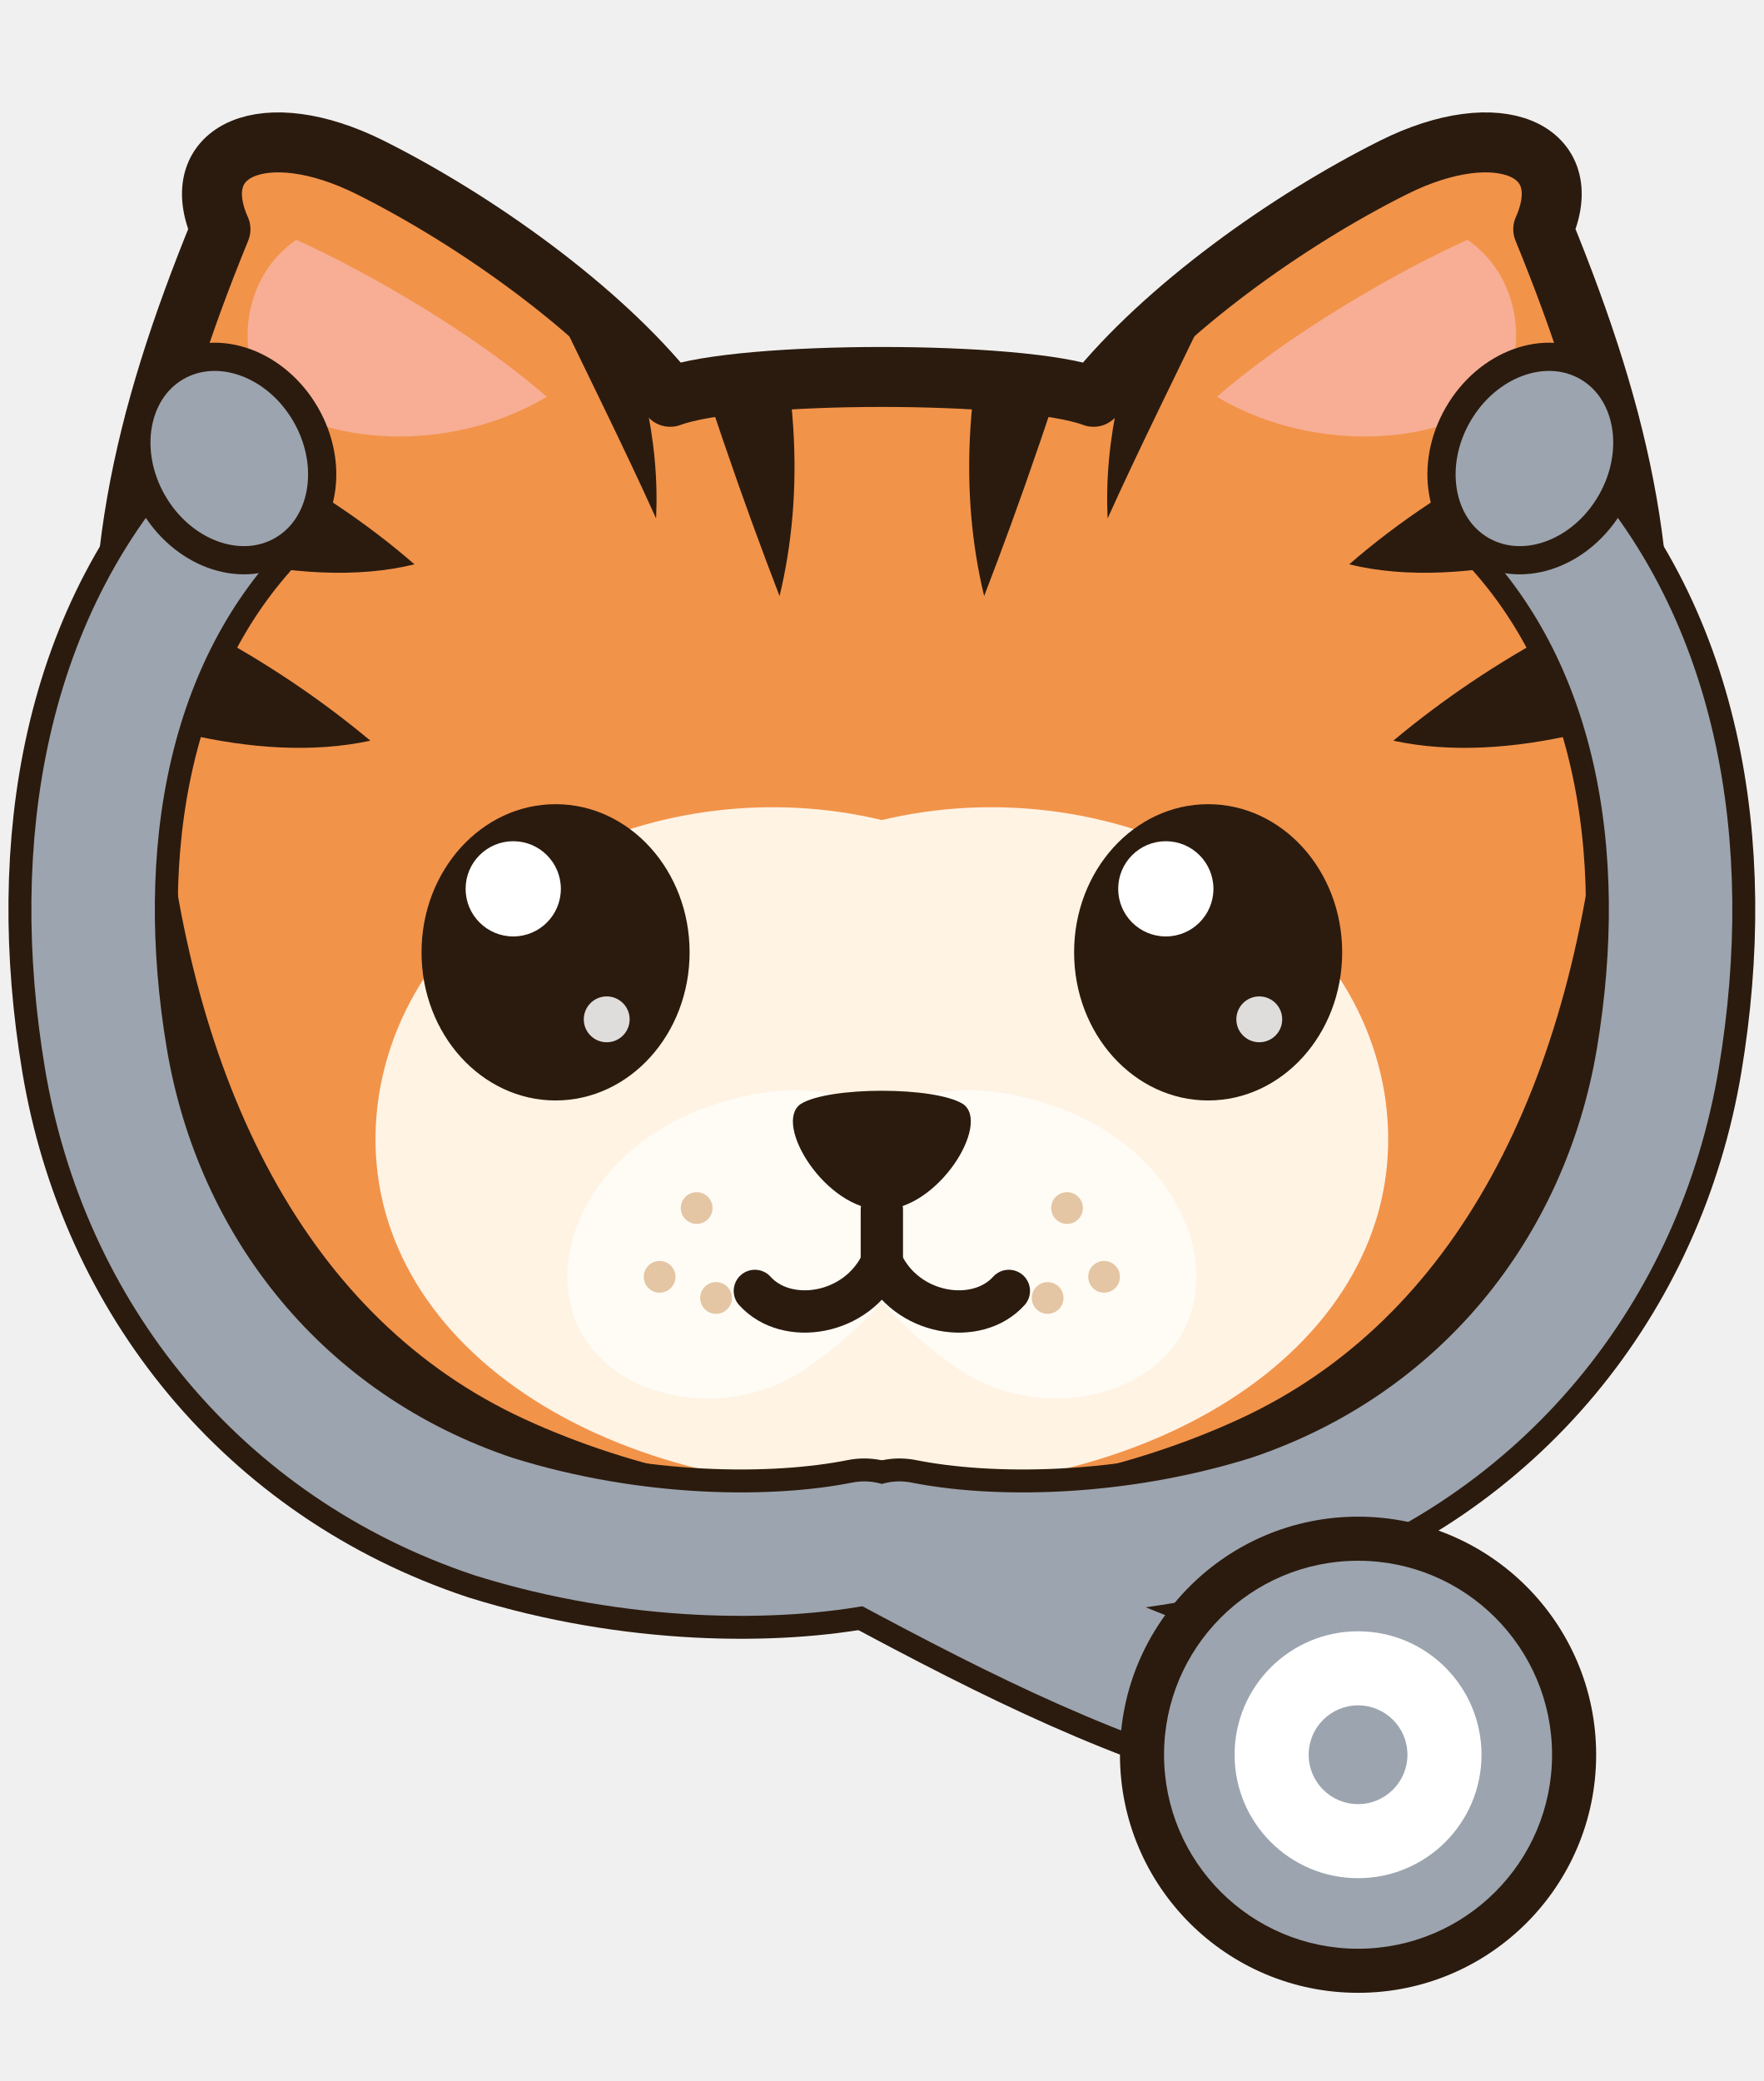
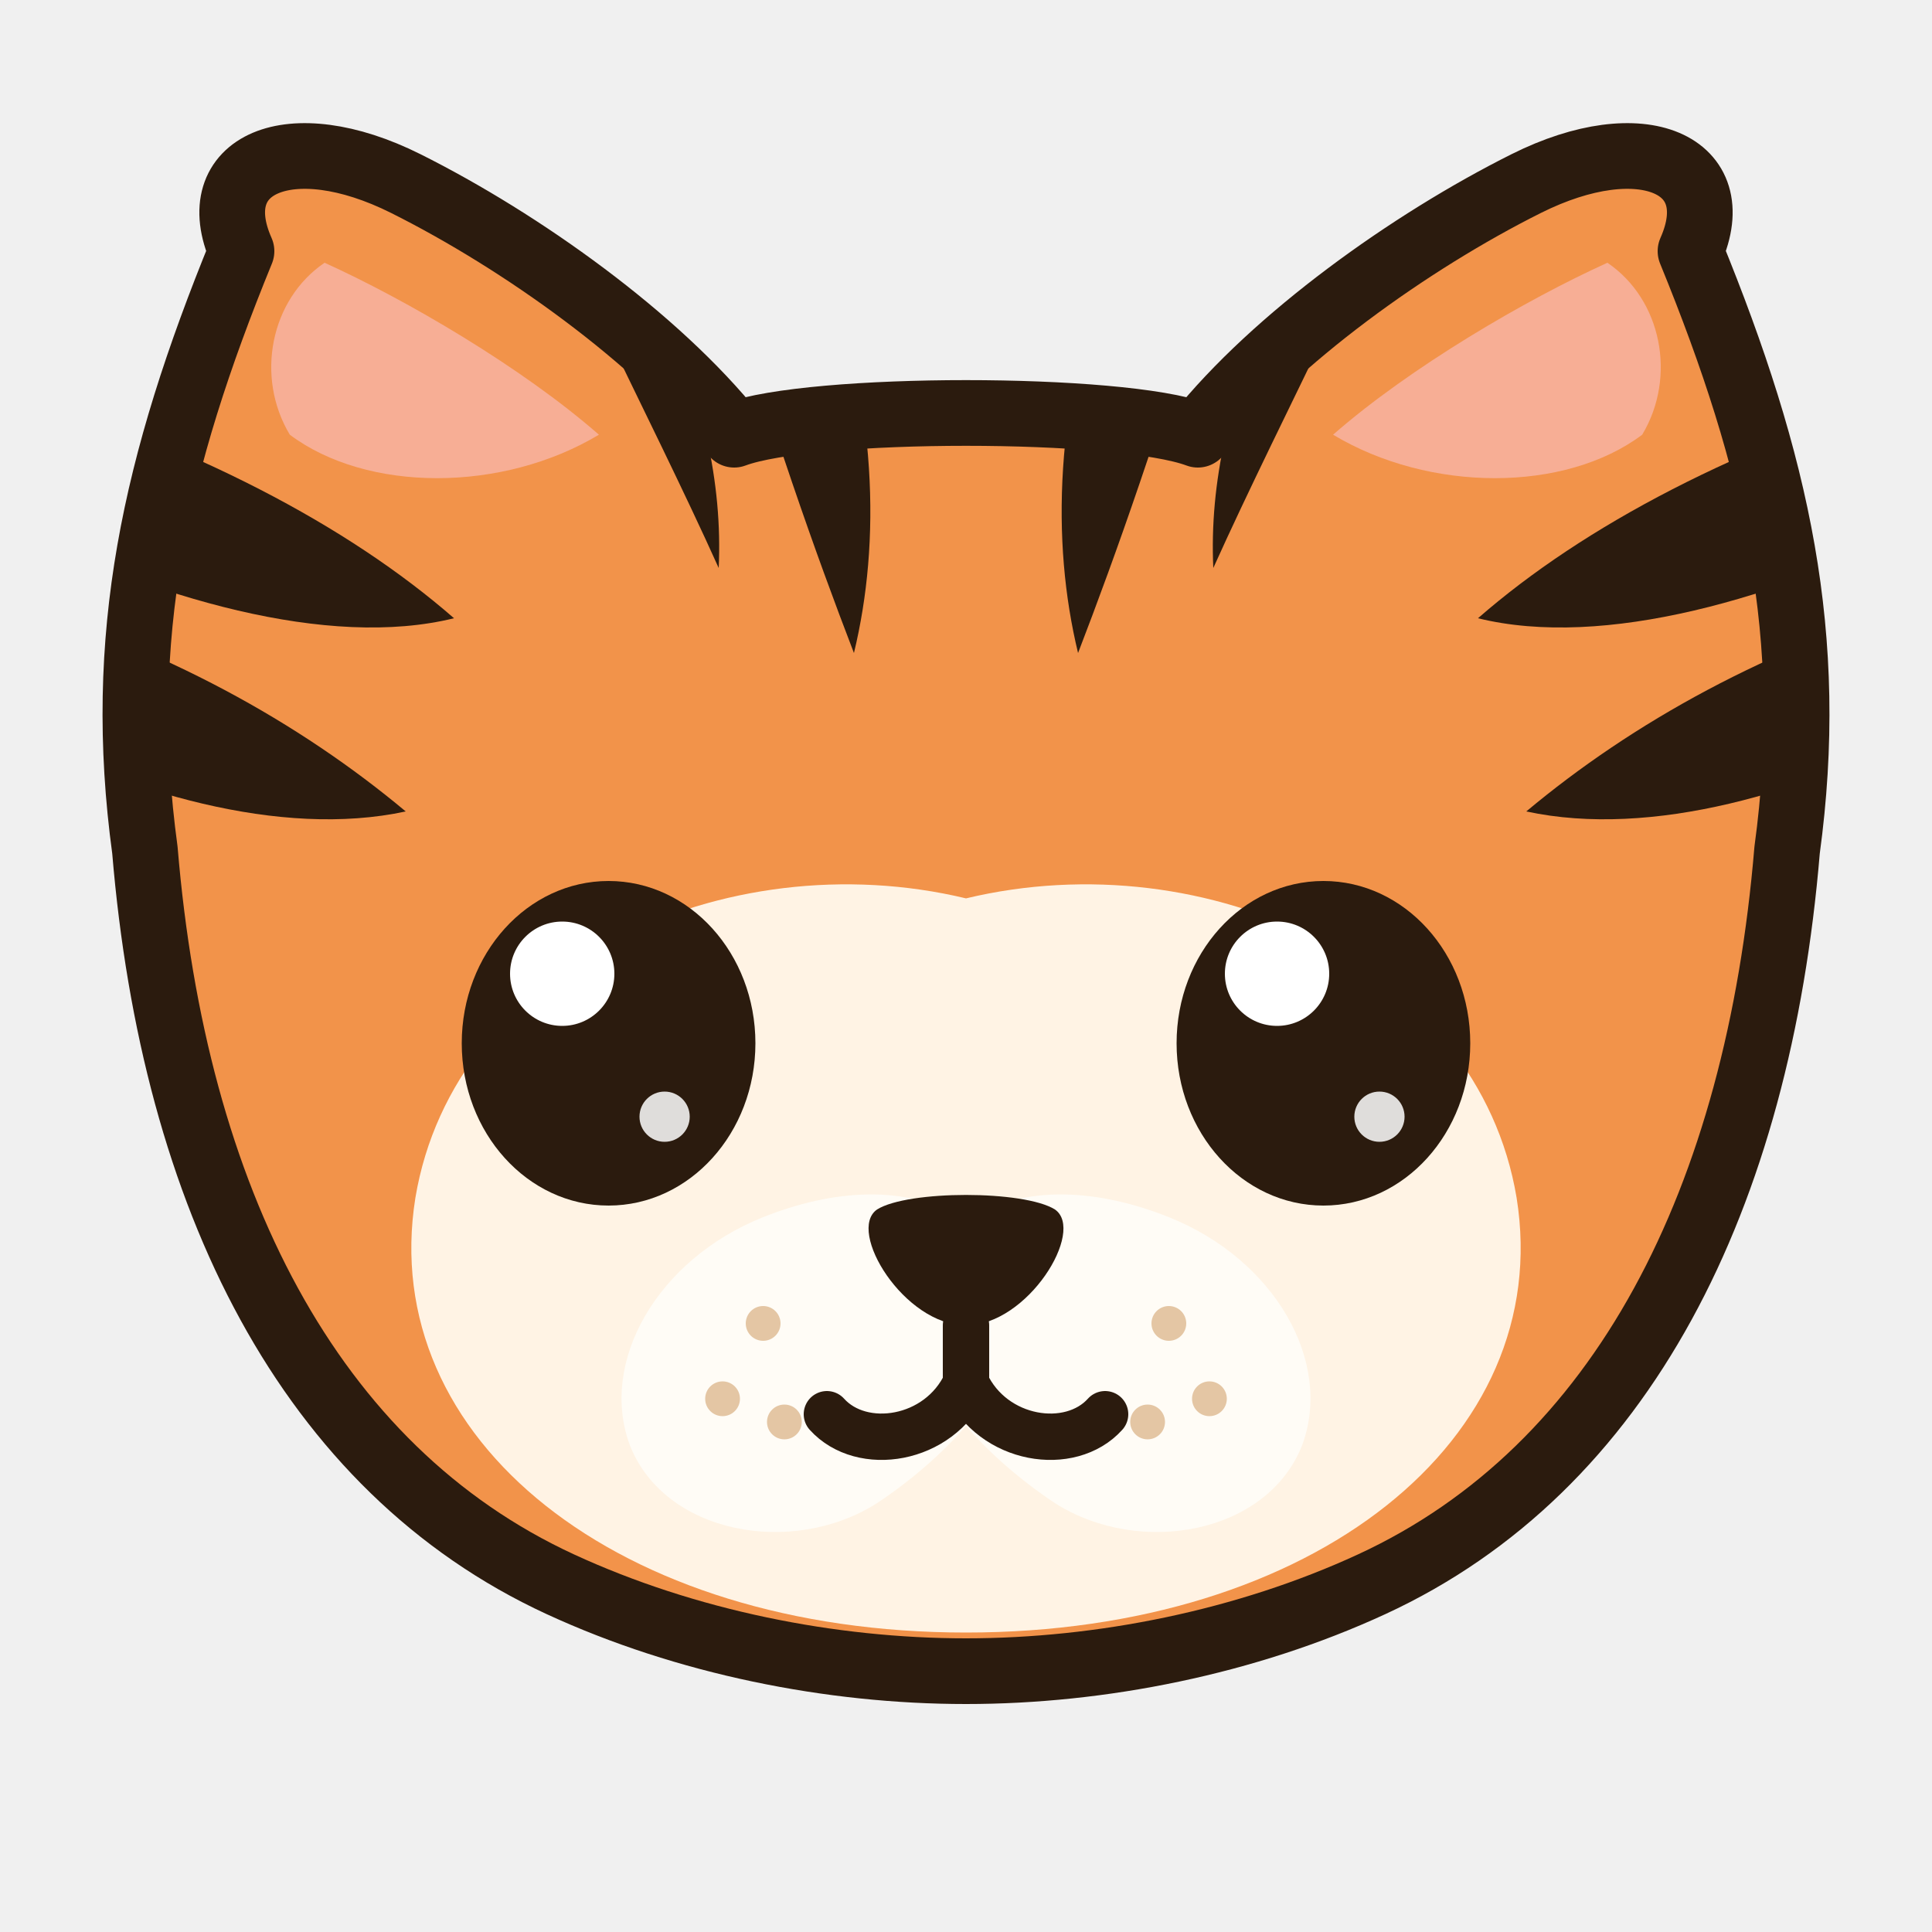
- <svg xmlns="http://www.w3.org/2000/svg" viewBox="0 0 100 118" role="img" aria-label="Healthcare Tiger">
+ <svg xmlns="http://www.w3.org/2000/svg" viewBox="0 0 100 100" role="img" aria-label="Healthcare Tiger">
  <defs>
    <clipPath id="ht-head-clip">
      <path d="M12.5 13 C8 24, 6 33, 7.5 44 C9 62, 16 76, 29 82 C35.5 85, 43 86.5, 50 86.5 C57 86.5, 64.5 85, 71 82 C84 76, 91 62, 92.5 44 C94 33, 92 24, 87.5 13 C89.5 8.5, 85 6.5, 79 9.5 C73 12.5, 66 17.5, 62 22.5 C58 21, 42 21, 38 22.5 C34 17.5, 27 12.5, 21 9.5 C15 6.5, 10.5 8.5, 12.5 13 Z" />
    </clipPath>
  </defs>
  <path d="M12.5 13 C8 24, 6 33, 7.5 44 C9 62, 16 76, 29 82 C35.5 85, 43 86.5, 50 86.5 C57 86.5, 64.5 85, 71 82 C84 76, 91 62, 92.5 44 C94 33, 92 24, 87.5 13 C89.5 8.5, 85 6.5, 79 9.5 C73 12.5, 66 17.5, 62 22.5 C58 21, 42 21, 38 22.5 C34 17.5, 27 12.5, 21 9.5 C15 6.5, 10.5 8.5, 12.5 13 Z" fill="#F2934A" />
  <g clip-path="url(#ht-head-clip)">
    <path d="M0 62 C10 84, 30 96, 50 96 C70 96, 90 84, 100 62 L100 100 L0 100 Z" fill="#E8791A" opacity=".45" />
    <path d="M16.8 13.6 C21 15.5, 27 19, 31 22.5 C26 25.5, 19 25.5, 15 22.5 C13.2 19.5, 14 15.5, 16.8 13.6 Z" fill="#F7AE95" />
    <path d="M83.2 13.6 C79 15.5, 73 19, 69 22.5 C74 25.5, 81 25.5, 85 22.5 C86.8 19.5, 86 15.5, 83.2 13.6 Z" fill="#F7AE95" />
    <path d="M50 46.5 C62.5 43.5, 76.5 50, 78.5 62 C80.5 74.5, 68 84.5, 50 84.5 C32 84.5, 19.5 74.5, 21.5 62 C23.5 50, 37.5 43.5, 50 46.5 Z" fill="#FFF3E4" />
    <g fill="#2B1B0E">
      <path d="M42.6 13 C45.4 21, 45.6 28, 44.2 33.8 C42.2 28.6, 40 22.4, 37.2 13 Z" />
      <path d="M57.4 13 C54.6 21, 54.4 28, 55.8 33.8 C57.8 28.6, 60 22.4, 62.8 13 Z" />
      <path d="M34 15 C36.4 20.5, 37.4 25, 37.2 29.4 C35.4 25.4, 33.2 21, 30.6 15.6 Z" />
      <path d="M66 15 C63.6 20.5, 62.6 25, 62.8 29.4 C64.6 25.4, 66.8 21, 69.4 15.6 Z" />
      <path d="M0 20 C10 23, 18 27.2, 23.5 32 C17 33.6, 8 31, 0 27 Z" />
      <path d="M100 20 C90 23, 82 27.2, 76.5 32 C83 33.6, 92 31, 100 27 Z" />
      <path d="M0 31 C8.5 33.5, 15.5 37.4, 21 42 C14.5 43.4, 6.5 41, 0 37.6 Z" />
      <path d="M100 31 C91.5 33.5, 84.5 37.4, 79 42 C85.5 43.4, 93.5 41, 100 37.6 Z" />
    </g>
    <path d="M50 63.2 C53 61.2, 57 61.6, 60.5 63 C66 65.2, 69 70.5, 67.4 74.8 C65.6 79.4, 59 80.6, 54.6 77.8 C52.8 76.6, 51.2 75.2, 50 73.8 C48.8 75.2, 47.2 76.6, 45.4 77.8 C41 80.6, 34.4 79.4, 32.6 74.8 C31 70.5, 34 65.2, 39.5 63 C43 61.6, 47 61.2, 50 63.2 Z" fill="#FFFCF6" />
    <g fill="#E4C6A4">
      <circle cx="39.5" cy="68.5" r=".9" />
      <circle cx="37.4" cy="72.4" r=".9" />
      <circle cx="40.6" cy="73.6" r=".9" />
      <circle cx="60.5" cy="68.5" r=".9" />
      <circle cx="62.6" cy="72.4" r=".9" />
      <circle cx="59.4" cy="73.6" r=".9" />
    </g>
  </g>
  <path d="M12.5 13 C8 24, 6 33, 7.5 44 C9 62, 16 76, 29 82 C35.5 85, 43 86.5, 50 86.5 C57 86.5, 64.5 85, 71 82 C84 76, 91 62, 92.5 44 C94 33, 92 24, 87.5 13 C89.5 8.5, 85 6.5, 79 9.5 C73 12.5, 66 17.5, 62 22.5 C58 21, 42 21, 38 22.5 C34 17.5, 27 12.5, 21 9.5 C15 6.5, 10.5 8.5, 12.5 13 Z" fill="none" stroke="#2B1B0E" stroke-width="3.4" stroke-linejoin="round" />
  <ellipse cx="31.5" cy="54" rx="7.6" ry="8.4" fill="#2B1B0E" />
  <ellipse cx="68.5" cy="54" rx="7.6" ry="8.4" fill="#2B1B0E" />
  <circle cx="29.1" cy="50.4" r="2.7" fill="#FFFFFF" />
  <circle cx="66.1" cy="50.4" r="2.7" fill="#FFFFFF" />
  <circle cx="34.4" cy="57.8" r="1.3" fill="#FFFFFF" opacity=".85" />
  <circle cx="71.4" cy="57.8" r="1.3" fill="#FFFFFF" opacity=".85" />
  <path d="M45.4 62.6 C47 61.6, 53 61.6, 54.6 62.6 C56.2 63.7, 53.2 68.6, 50 68.6 C46.8 68.6, 43.8 63.7, 45.4 62.6 Z" fill="#2B1B0E" />
  <g fill="none" stroke="#2B1B0E" stroke-width="2.4" stroke-linecap="round">
    <path d="M50 68.6 L50 71.6" />
    <path d="M50 71.6 C48.6 74.6, 44.6 75.2, 42.8 73.2" />
    <path d="M50 71.6 C51.4 74.6, 55.4 75.2, 57.2 73.2" />
  </g>
-   <g fill="none" stroke-linecap="round" stroke-linejoin="round">
-     <g stroke="#2B1B0E" stroke-width="9.6">
-       <path d="M14 28 C6 36, 4 48, 6 60 C8 72, 16 82, 28 86 C36 88.5, 44 88.5, 49 87.5" />
-       <path d="M86 28 C94 36, 96 48, 94 60 C92 72, 84 82, 72 86 C64 88.5, 56 88.5, 51 87.5" />
-       <path d="M50 87.7 C58 92, 65 95.5, 73 97.5" />
-     </g>
-     <g stroke="#9CA4AF" stroke-width="7">
-       <path d="M14 28 C6 36, 4 48, 6 60 C8 72, 16 82, 28 86 C36 88.5, 44 88.5, 49 87.5" />
-       <path d="M86 28 C94 36, 96 48, 94 60 C92 72, 84 82, 72 86 C64 88.5, 56 88.5, 51 87.5" />
-       <path d="M50 87.7 C58 92, 65 95.5, 73 97.5" />
-     </g>
-   </g>
-   <g stroke="#2B1B0E" stroke-width="1.6">
-     <ellipse cx="13" cy="26" rx="5" ry="6" fill="#9CA4AF" transform="rotate(-30 13 26)" />
-     <ellipse cx="87" cy="26" rx="5" ry="6" fill="#9CA4AF" transform="rotate(30 87 26)" />
-   </g>
-   <circle cx="77" cy="99.5" r="13.5" fill="#2B1B0E" />
-   <circle cx="77" cy="99.5" r="11" fill="#9CA4AF" />
-   <circle cx="77" cy="99.5" r="7" fill="#FFFFFF" />
-   <circle cx="77" cy="99.5" r="2.8" fill="#9CA4AF" />
</svg>
